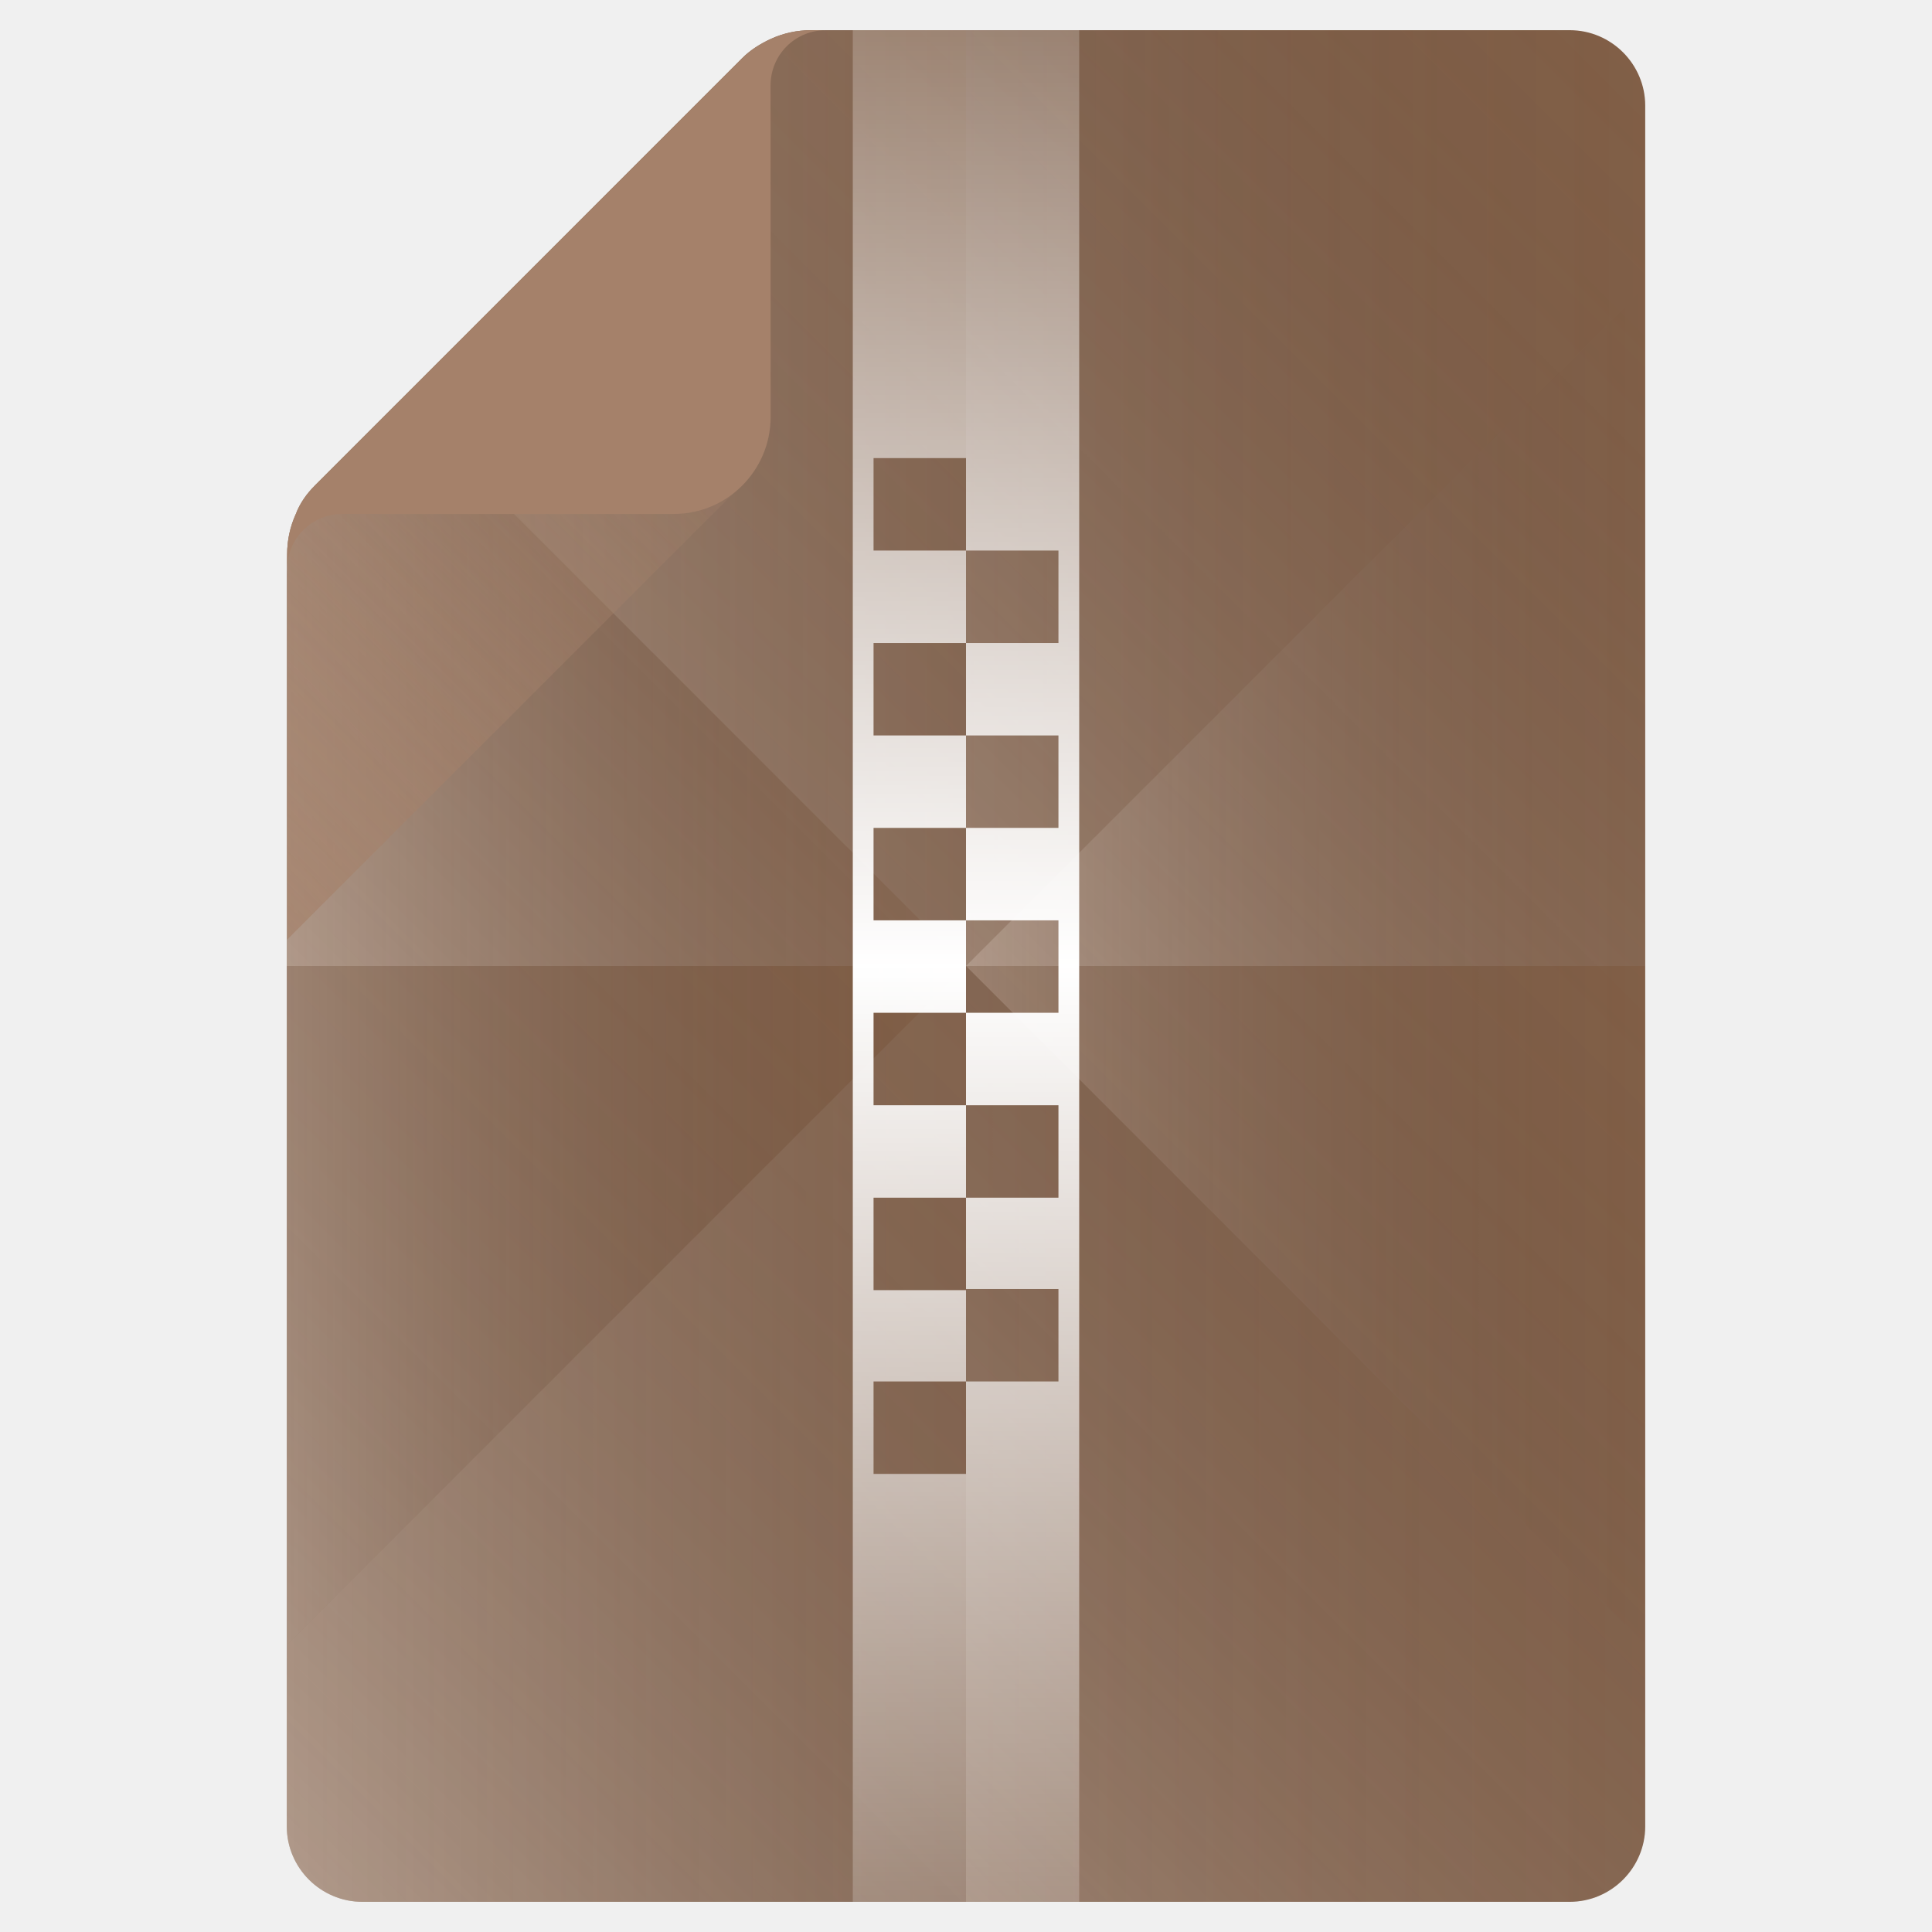
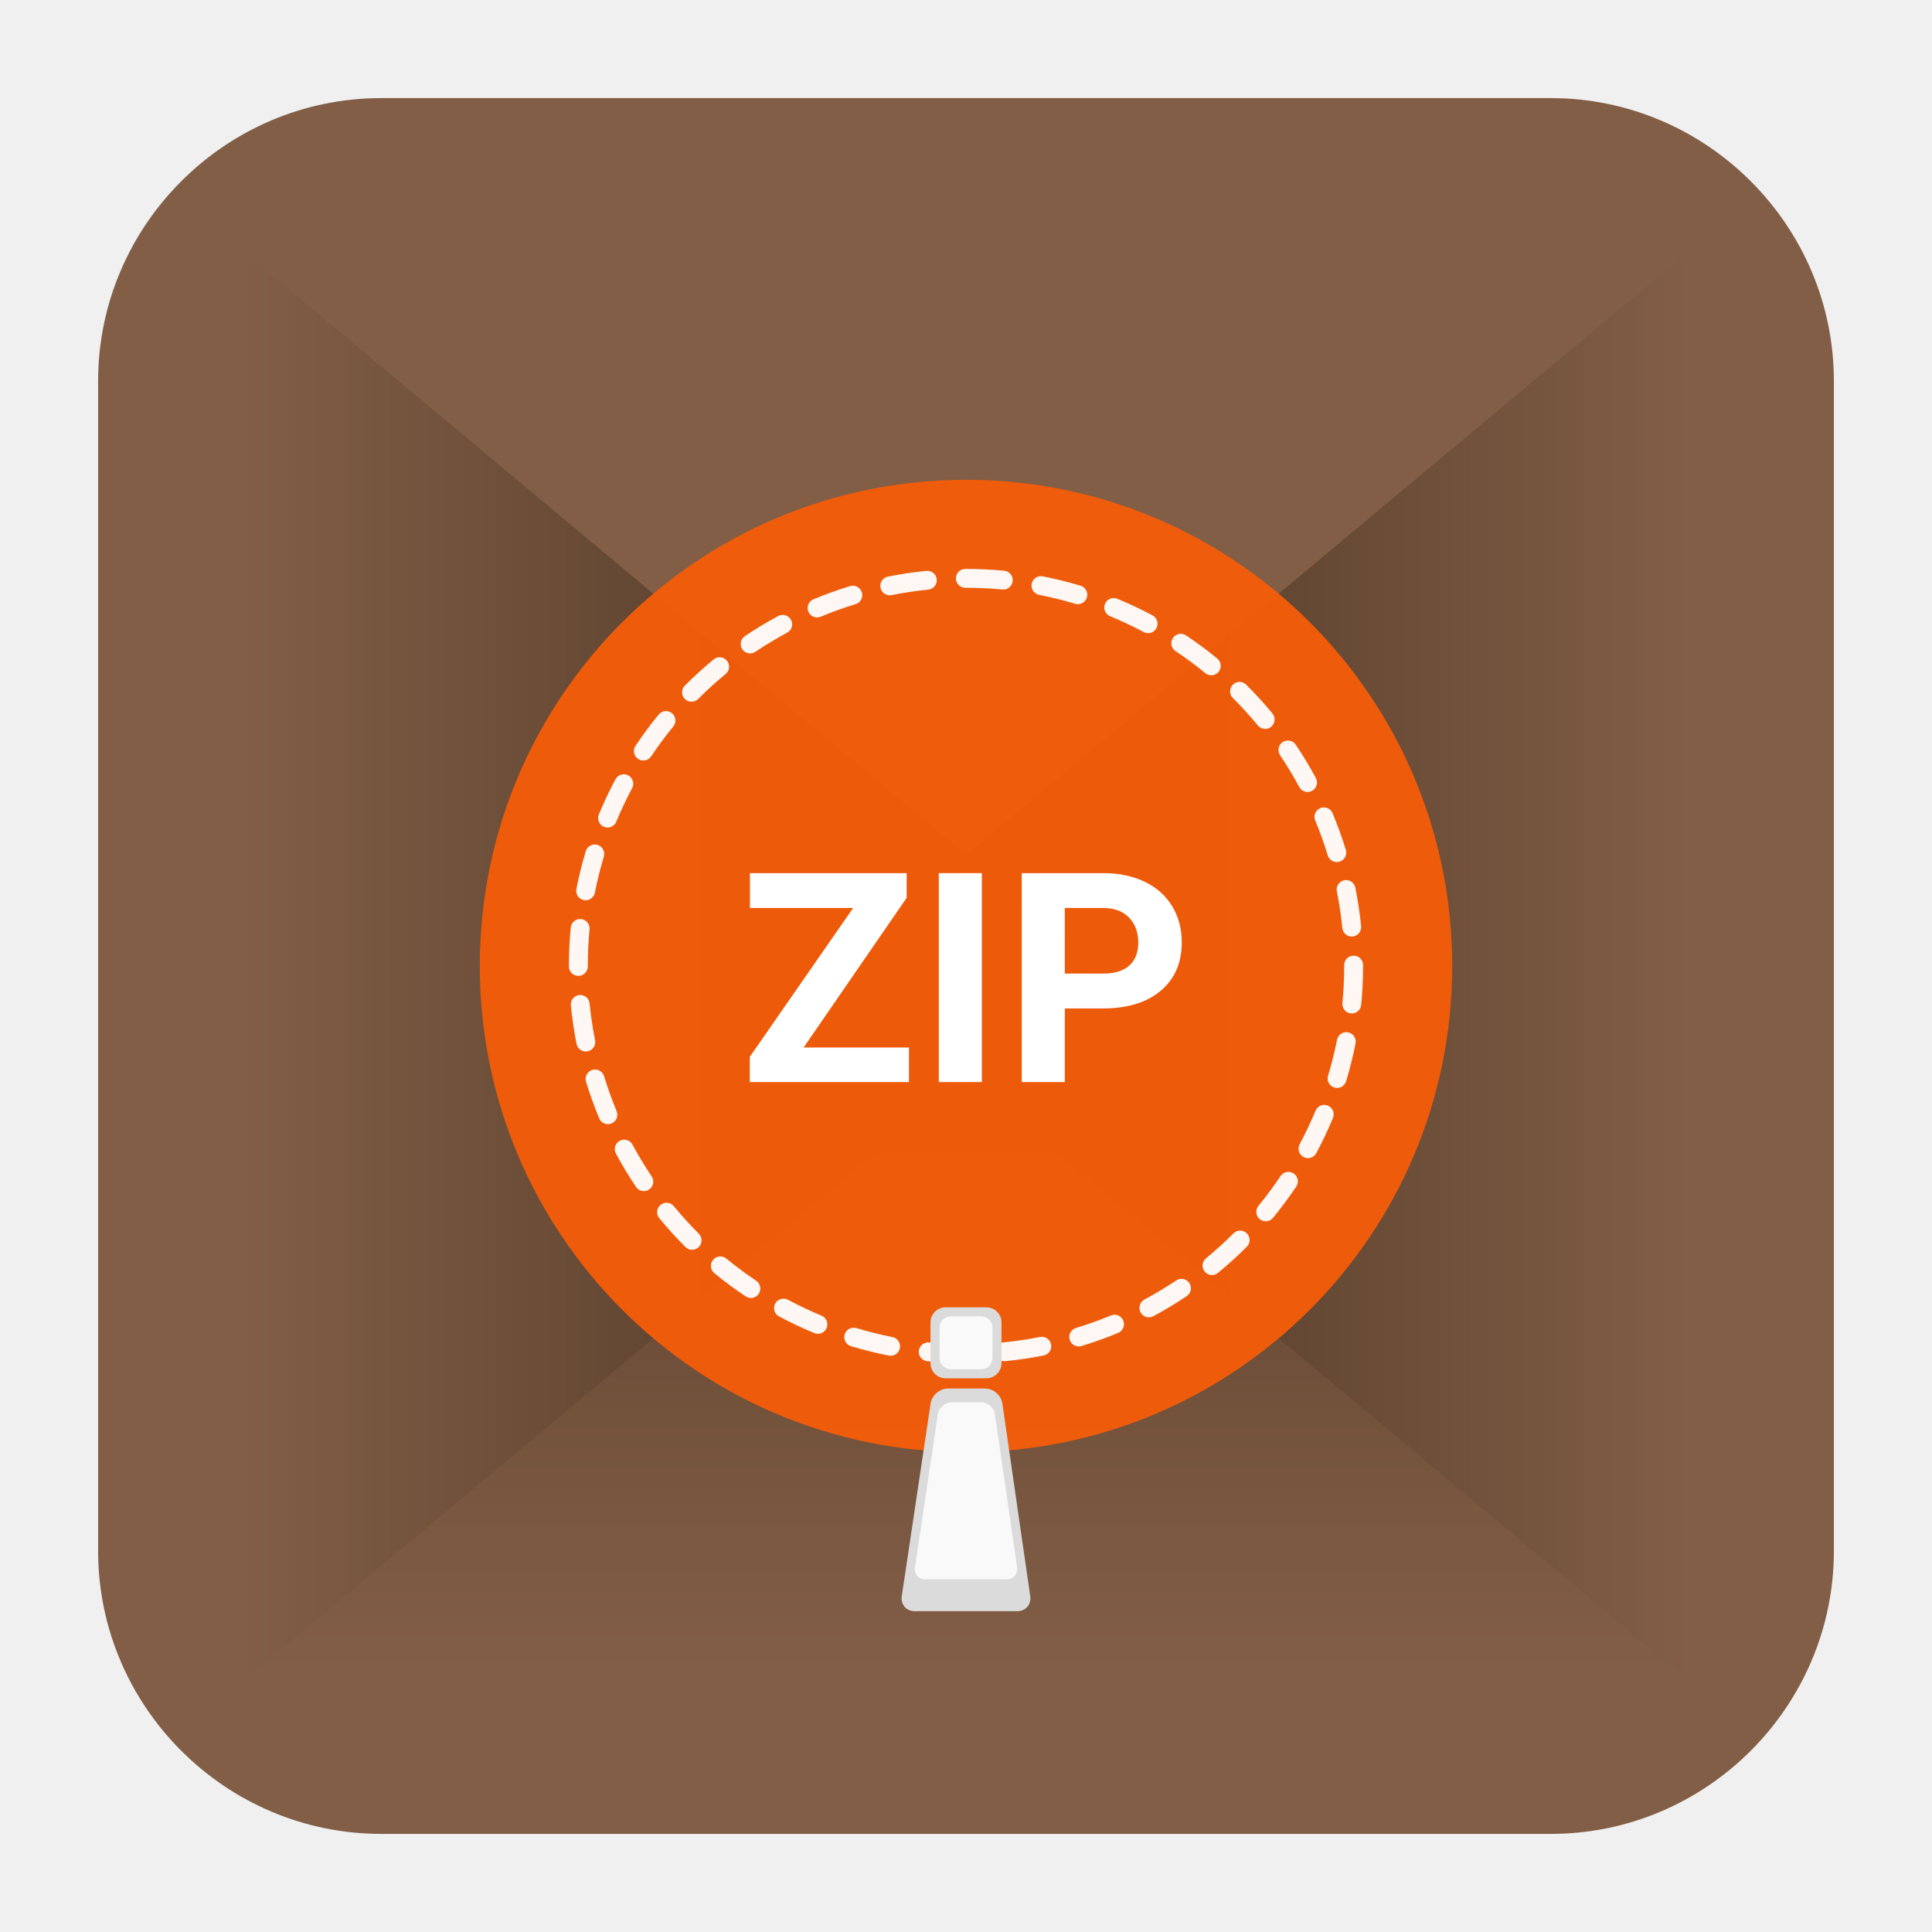
- <svg xmlns="http://www.w3.org/2000/svg" version="1.1" id="Layer_1" x="0px" y="0px" viewBox="0 0 512 512" enable-background="new 0 0 512 512" xml:space="preserve">
+ <svg xmlns="http://www.w3.org/2000/svg" version="1.1" id="Layer_2" x="0px" y="0px" viewBox="0 0 512 512" enable-background="new 0 0 512 512" xml:space="preserve">
+   <path fill="#825E46" d="M411,486H101c-41.25,0-75-33.75-75-75V101c0-41.25,33.75-75,75-75h310c41.25,0,75,33.75,75,75v310  C486,452.25,452.25,486,411,486z" />
  <g>
-     <path fill="#825f47" d="M416,8H219h-4.1c-3.7,0-7.3,0.8-10.6,2.3c-2.8,1.3-5.4,2.9-7.6,5.1L83.5,128.6c-2.2,2.2-4,4.7-5.1,7.6   c-1.5,3.3-2.3,6.9-2.3,10.6l-0.1,5.7V484c0,11,9,20,20,20h320c11,0,20-9,20-20V28C436,17,427,8,416,8z" />
+     <linearGradient id="SVGID_1_" gradientUnits="userSpaceOnUse" x1="256" y1="443.014" x2="256" y2="227.272">
+       <stop offset="0" style="stop-color:#825E46" />
+       <stop offset="0.329" style="stop-color:#73523C" />
+       <stop offset="0.962" style="stop-color:#4B3423" />
+       <stop offset="1" style="stop-color:#483221" />
+     </linearGradient>
+     <polygon fill="url(#SVGID_1_)" points="68.934,443.014 256,227.272 443.066,443.014  " />
+     <linearGradient id="SVGID_2_" gradientUnits="userSpaceOnUse" x1="220.708" y1="256" x2="447.57" y2="256">
+       <stop offset="0" style="stop-color:#483221" />
+       <stop offset="0.312" style="stop-color:#563D2A" />
+       <stop offset="0.902" style="stop-color:#7B5942" />
+       <stop offset="1" style="stop-color:#825E46" />
+     </linearGradient>
+     <polygon fill="url(#SVGID_2_)" points="447.57,445.439 220.708,256 447.57,66.561  " />
+     <linearGradient id="SVGID_3_" gradientUnits="userSpaceOnUse" x1="64.43" y1="256" x2="291.292" y2="256">
+       <stop offset="0" style="stop-color:#825E46" />
+       <stop offset="0.098" style="stop-color:#7B5942" />
+       <stop offset="0.688" style="stop-color:#563D2A" />
+       <stop offset="1" style="stop-color:#483221" />
+     </linearGradient>
+     <polygon fill="url(#SVGID_3_)" points="64.43,445.439 291.292,256 64.43,66.561  " />
+   </g>
+   <circle opacity="0.95" fill="#F45C08" enable-background="new    " cx="256" cy="256" r="128.85" />
+   <g opacity="0.95" enable-background="new    ">
    <g>
-       <linearGradient id="SVGID_1_" gradientUnits="userSpaceOnUse" x1="91.025" y1="271.025" x2="305.025" y2="57.025">
-         <stop offset="0" style="stop-color:#FFFFFF;stop-opacity:0.2" />
-         <stop offset="1" style="stop-color:#231F20;stop-opacity:0" />
-       </linearGradient>
-       <path fill="url(#SVGID_1_)" d="M256,256V8h-37h-4.1c-3.7,0-7.3,0.8-10.6,2.3c-2.8,1.3-5.4,2.9-7.6,5.1L83.5,128.6    c-2.2,2.2-4,4.7-5.1,7.6c-1.5,3.3-2.3,6.9-2.3,10.6l-0.1,5.7V256H256z" />
-       <linearGradient id="SVGID_2_" gradientUnits="userSpaceOnUse" x1="239" y1="239" x2="447.125" y2="30.875">
-         <stop offset="0" style="stop-color:#FFFFFF;stop-opacity:0.2" />
-         <stop offset="1" style="stop-color:#231F20;stop-opacity:0" />
-       </linearGradient>
-       <path fill="url(#SVGID_2_)" d="M416,8H256v248h180V28C436,17,427,8,416,8z" />
-       <linearGradient id="SVGID_3_" gradientUnits="userSpaceOnUse" x1="64.875" y1="481.125" x2="273" y2="273">
-         <stop offset="0" style="stop-color:#FFFFFF;stop-opacity:0.2" />
-         <stop offset="1" style="stop-color:#231F20;stop-opacity:0" />
-       </linearGradient>
-       <path fill="url(#SVGID_3_)" d="M76,484c0,11,9,20,20,20h160V256H76V484z" />
-       <linearGradient id="SVGID_4_" gradientUnits="userSpaceOnUse" x1="236.062" y1="484.062" x2="450.062" y2="270.062">
-         <stop offset="0" style="stop-color:#FFFFFF;stop-opacity:0.2" />
-         <stop offset="1" style="stop-color:#231F20;stop-opacity:0" />
-       </linearGradient>
-       <path fill="url(#SVGID_4_)" d="M256,256v248h160c11,0,20-9,20-20V256H256z" />
-     </g>
-     <g>
-       <linearGradient id="SVGID_5_" gradientUnits="userSpaceOnUse" x1="76" y1="271.025" x2="256" y2="271.025">
-         <stop offset="0" style="stop-color:#FFFFFF;stop-opacity:0.2" />
-         <stop offset="1" style="stop-color:#231F20;stop-opacity:0" />
-       </linearGradient>
-       <path fill="url(#SVGID_5_)" d="M256,256L106,106l-22.5,22.5c-2.2,2.2-4,4.7-5.1,7.6c-1.5,3.3-2.3,6.9-2.3,10.6l-0.1,5.7V436    L256,256z" />
-       <linearGradient id="SVGID_6_" gradientUnits="userSpaceOnUse" x1="106.05" y1="132" x2="436" y2="132">
-         <stop offset="0" style="stop-color:#FFFFFF;stop-opacity:0.2" />
-         <stop offset="1" style="stop-color:#231F20;stop-opacity:0" />
-       </linearGradient>
-       <path fill="url(#SVGID_6_)" d="M256,256L436,76V28c0-11-9-20-20-20H219h-4.1c-3.7,0-7.3,0.8-10.6,2.3c-2.8,1.3-5.4,2.9-7.6,5.1    L106,106L256,256z" />
-       <linearGradient id="SVGID_7_" gradientUnits="userSpaceOnUse" x1="76" y1="380" x2="436" y2="380">
-         <stop offset="0" style="stop-color:#FFFFFF;stop-opacity:0.2" />
-         <stop offset="1" style="stop-color:#231F20;stop-opacity:0" />
-       </linearGradient>
-       <path fill="url(#SVGID_7_)" d="M436,484v-48L256,256L76,436v48c0,11,9,20,20,20h320C427,504,436,495,436,484z" />
-       <linearGradient id="SVGID_8_" gradientUnits="userSpaceOnUse" x1="256" y1="256" x2="436" y2="256">
-         <stop offset="0" style="stop-color:#FFFFFF;stop-opacity:0.2" />
-         <stop offset="1" style="stop-color:#231F20;stop-opacity:0" />
-       </linearGradient>
-       <polygon fill="url(#SVGID_8_)" points="436,436 436,76 256,256   " />
-     </g>
-     <linearGradient id="SVGID_9_" gradientUnits="userSpaceOnUse" x1="95.8" y1="-70.4" x2="462.7" y2="-437.3" gradientTransform="matrix(0.5 0 0 0.5 0 256)">
-       <stop offset="0" style="stop-color:#a5816a" />
-       <stop offset="1" style="stop-color:#a5816a;stop-opacity:0" />
-     </linearGradient>
-     <path opacity="0.7" fill="url(#SVGID_9_)" enable-background="new    " d="M196.7,15.6L83.5,128.8c-2.2,2.2-4,4.7-5.1,7.6   c-1.5,3.3-2.3,6.9-2.3,10.6v102l120.6-120.6c4.9-4.9,7.6-11.3,7.6-18.1v-100C201.5,11.6,198.9,13.4,196.7,15.6z" />
-     <path fill="#a5816a" d="M214.9,8c-3.7,0-7.3,0.8-10.6,2.3c-2.8,1.3-5.4,2.9-7.6,5.1L83.5,128.6c-2.2,2.2-4,4.7-5.1,7.6   c-1.5,3.3-2.3,6.9-2.3,10.6v4.1c0-8.2,6.5-14.7,14.7-14.7h87.8c14.1,0,25.6-11.5,25.6-25.6V22.7c0-8.2,6.5-14.7,14.7-14.7H214.9z" />
-   </g>
-   <g display="none">
-     <rect x="231.5" y="107.4" display="inline" fill="#FFFFFF" width="24.5" height="24.5" />
-     <rect x="231.5" y="156.4" display="inline" fill="#FFFFFF" width="24.5" height="24.5" />
-     <rect x="231.5" y="205.4" display="inline" fill="#FFFFFF" width="24.5" height="24.5" />
-     <rect x="231.5" y="254.4" display="inline" fill="#FFFFFF" width="24.5" height="24.5" />
-     <g display="inline">
-       <rect x="256" y="131.9" fill="#FFFFFF" width="24.5" height="24.5" />
-       <rect x="256" y="180.9" fill="#FFFFFF" width="24.5" height="24.5" />
-       <rect x="256" y="229.9" fill="#FFFFFF" width="24.5" height="24.5" />
-       <rect x="256" y="278.9" fill="#FFFFFF" width="24.5" height="24.5" />
-     </g>
-     <rect x="231.5" y="303.4" display="inline" fill="#FFFFFF" width="24.5" height="24.5" />
-     <rect x="256" y="327.6" display="inline" fill="#FFFFFF" width="24.5" height="24.5" />
-     <rect x="231.5" y="352.1" display="inline" fill="#FFFFFF" width="24.5" height="24.5" />
-   </g>
-   <rect x="226" y="8" display="none" fill="#FFFFFF" width="60" height="496" />
-   <linearGradient id="SVGID_10_" gradientUnits="userSpaceOnUse" x1="256" y1="504" x2="256" y2="8">
-     <stop offset="0" style="stop-color:#FFFFFF;stop-opacity:0.2" />
-     <stop offset="0.5" style="stop-color:#FFFFFF" />
-     <stop offset="1" style="stop-color:#FFFFFF;stop-opacity:0.2" />
-   </linearGradient>
-   <path fill="url(#SVGID_10_)" d="M226,8v496h60V8H226z M280.5,170.4H256v24.5h24.5v24.5H256v24.5h24.5v24.5H256v24.5h24.5v24.5H256  v24.2h24.5v24.5H256v24.5h-24.5v-24.5H256v-24.2h-24.5v-24.5H256v-24.5h-24.5v-24.5H256v-24.5h-24.5v-24.5H256v-24.5h-24.5v-24.5  H256v-24.5h-24.5v-24.5H256v24.5h24.5V170.4z" />
-   <g id="g108" display="none">
-     <g id="g146" transform="translate(270.7294,111.5949)" display="inline">
-       <path id="path148" fill="#DBDBDB" d="M4,376.9c0.4,2.4-1.4,4.4-3.8,4.4h-29.8c-2.4,0-4.1-2-3.8-4.4l8.4-56.1    c0.4-2.4,2.6-4.4,5.1-4.4h10.8c2.4,0,4.7,1.9,5,4.4L4,376.9z" />
-     </g>
-     <g id="g150" transform="translate(264.1354,165.0223)" display="inline">
-       <path id="path152" fill="#DBDBDB" d="M2.2,255.7c0,2.4-2,4.4-4.4,4.4H-14c-2.4,0-4.4-2-4.4-4.4v-11.9c0-2.4,2-4.4,4.4-4.4h11.9    c2.4,0,4.4,2,4.4,4.4v11.9H2.2z" />
-     </g>
-     <g id="g154" transform="translate(262.0619,166.2135)" display="inline">
-       <path id="path156" fill="#F9F9F9" d="M1.7,253c0,1.8-1.4,3.2-3.2,3.2h-8.9c-1.8,0-3.2-1.4-3.2-3.2v-8.9c0-1.8,1.4-3.2,3.2-3.2h8.9    c1.8,0,3.2,1.4,3.2,3.2V253z" />
-     </g>
-     <g id="g158" transform="translate(267.7075,118.2056)" display="inline">
-       <path id="path160" fill="#F9F9F9" d="M3.2,361.9c0.3,1.9-1.1,3.5-3,3.5h-23.8c-1.9,0-3.2-1.5-2.9-3.5l6.6-44.6    c0.3-1.9,2.1-3.4,4-3.4h8.6c1.9,0,3.7,1.6,4,3.4L3.2,361.9z" />
+       <path fill="#FFFFFF" d="M256.06,361.23H256c-3.412,0-6.859-0.165-10.246-0.492c-1.375-0.132-2.381-1.354-2.249-2.729    c0.132-1.374,1.347-2.381,2.728-2.248c3.228,0.311,6.513,0.469,9.766,0.469c1.381,0,2.53,1.119,2.53,2.5    S257.44,361.23,256.06,361.23z M266.122,360.737c-1.271,0-2.358-0.965-2.485-2.257c-0.134-1.374,0.871-2.597,2.245-2.731    c3.256-0.318,6.529-0.802,9.728-1.436c1.354-0.267,2.67,0.611,2.938,1.966s-0.611,2.67-1.966,2.938    c-3.358,0.666-6.795,1.173-10.214,1.508C266.286,360.733,266.203,360.737,266.122,360.737z M236.025,359.289    c-0.161,0-0.323-0.015-0.486-0.047c-3.361-0.663-6.732-1.502-10.019-2.493c-1.322-0.399-2.07-1.794-1.671-3.116    c0.398-1.322,1.793-2.067,3.116-1.671c3.13,0.944,6.34,1.743,9.542,2.374c1.354,0.268,2.236,1.582,1.969,2.937    C238.24,358.464,237.195,359.289,236.025,359.289z M285.872,356.82c-1.072,0-2.063-0.695-2.392-1.774    c-0.4-1.321,0.345-2.718,1.666-3.119c3.128-0.949,6.242-2.065,9.257-3.315c1.274-0.534,2.738,0.075,3.267,1.351    c0.529,1.275-0.075,2.738-1.351,3.267c-3.165,1.314-6.436,2.485-9.72,3.483C286.357,356.785,286.112,356.82,285.872,356.82z     M216.749,353.467c-0.318,0-0.642-0.062-0.955-0.191c-3.165-1.309-6.305-2.794-9.335-4.413c-1.218-0.651-1.677-2.166-1.027-3.384    c0.652-1.217,2.167-1.676,3.383-1.026c2.886,1.542,5.877,2.957,8.891,4.204c1.275,0.527,1.882,1.989,1.354,3.266    C218.661,352.885,217.73,353.467,216.749,353.467z M304.471,349.1c-0.892,0-1.755-0.478-2.205-1.319    c-0.652-1.217-0.195-2.731,1.022-3.384c2.873-1.541,5.709-3.245,8.428-5.066c1.147-0.769,2.7-0.462,3.469,0.686    s0.461,2.7-0.686,3.469c-2.854,1.912-5.832,3.701-8.85,5.318C305.274,349.005,304.869,349.1,304.471,349.1z M198.989,343.974    c-0.478,0-0.96-0.137-1.387-0.422c-2.849-1.904-5.639-3.974-8.293-6.15c-1.067-0.875-1.223-2.45-0.348-3.518    c0.874-1.07,2.45-1.225,3.519-0.348c2.529,2.073,5.187,4.045,7.901,5.859c1.148,0.767,1.457,2.319,0.689,3.468    C200.588,343.584,199.796,343.974,198.989,343.974z M321.196,337.896c-0.722,0-1.438-0.311-1.932-0.912    c-0.877-1.066-0.724-2.642,0.343-3.519c2.524-2.076,4.976-4.3,7.285-6.611c0.977-0.977,2.56-0.976,3.536-0.001    c0.977,0.977,0.977,2.56,0.001,3.536c-2.425,2.426-4.998,4.76-7.646,6.938C322.317,337.709,321.756,337.896,321.196,337.896z     M183.422,331.204c-0.639,0-1.278-0.243-1.766-0.73c-2.425-2.421-4.761-4.991-6.942-7.642c-0.877-1.065-0.725-2.642,0.341-3.519    c1.066-0.879,2.641-0.726,3.519,0.341c2.079,2.524,4.304,4.975,6.614,7.28c0.977,0.976,0.979,2.559,0.003,3.536    C184.703,330.959,184.062,331.204,183.422,331.204z M335.43,323.653c-0.559,0-1.12-0.186-1.586-0.568    c-1.066-0.876-1.222-2.451-0.345-3.519c2.073-2.524,4.046-5.182,5.863-7.898c0.769-1.146,2.32-1.452,3.469-0.688    c1.147,0.769,1.455,2.321,0.688,3.469c-1.908,2.851-3.979,5.641-6.156,8.291C336.868,323.342,336.151,323.653,335.43,323.653z     M170.628,315.657c-0.806,0-1.596-0.389-2.079-1.107c-1.913-2.851-3.704-5.827-5.324-8.846c-0.653-1.217-0.196-2.732,1.02-3.386    c1.215-0.65,2.731-0.196,3.385,1.021c1.543,2.875,3.25,5.71,5.071,8.426c0.769,1.146,0.463,2.699-0.684,3.469    C171.591,315.521,171.106,315.657,170.628,315.657z M346.626,306.917c-0.398,0-0.803-0.096-1.178-0.297    c-1.218-0.651-1.676-2.167-1.024-3.384c1.544-2.883,2.96-5.873,4.209-8.888c0.529-1.276,1.993-1.883,3.267-1.353    c1.275,0.528,1.881,1.991,1.353,3.267c-1.312,3.166-2.799,6.306-4.42,9.333C348.382,306.438,347.518,306.917,346.626,306.917z     M161.104,297.917c-0.979,0-1.91-0.58-2.309-1.541c-1.319-3.17-2.493-6.44-3.489-9.72c-0.401-1.32,0.344-2.717,1.665-3.118    c1.32-0.405,2.717,0.343,3.119,1.665c0.949,3.121,2.066,6.234,3.321,9.253c0.53,1.274-0.073,2.738-1.348,3.269    C161.75,297.854,161.424,297.917,161.104,297.917z M354.34,288.315c-0.24,0-0.483-0.035-0.725-0.108    c-1.322-0.399-2.069-1.795-1.669-3.116c0.945-3.127,1.746-6.337,2.38-9.539c0.268-1.355,1.592-2.24,2.937-1.968    c1.354,0.268,2.236,1.582,1.968,2.937c-0.664,3.364-1.505,6.734-2.499,10.018C356.405,287.618,355.413,288.315,354.34,288.315z     M155.244,278.654c-1.168,0-2.213-0.822-2.45-2.013c-0.667-3.356-1.177-6.793-1.513-10.212c-0.135-1.374,0.869-2.598,2.243-2.733    c1.366-0.129,2.597,0.868,2.732,2.243c0.321,3.258,0.806,6.53,1.442,9.728c0.269,1.354-0.61,2.67-1.964,2.939    C155.569,278.639,155.405,278.654,155.244,278.654z M358.247,268.565c-0.081,0-0.162-0.004-0.244-0.012    c-1.374-0.133-2.381-1.355-2.247-2.729c0.314-3.246,0.475-6.552,0.475-9.824v-0.239c0-1.381,1.119-2.5,2.5-2.5s2.5,1.119,2.5,2.5    V256c0,3.434-0.168,6.9-0.498,10.307C360.607,267.599,359.519,268.565,358.247,268.565z M153.27,258.62c-1.381,0-2.5-1.12-2.5-2.5    V256c0-3.398,0.164-6.825,0.486-10.186c0.133-1.374,1.353-2.379,2.728-2.25c1.374,0.132,2.381,1.354,2.25,2.728    c-0.308,3.202-0.464,6.468-0.464,9.707v0.12C155.77,257.5,154.651,258.62,153.27,258.62z M358.218,248.196    c-1.27,0-2.356-0.962-2.484-2.252c-0.324-3.255-0.813-6.527-1.453-9.724c-0.271-1.354,0.606-2.671,1.961-2.942    c1.344-0.274,2.671,0.606,2.941,1.96c0.672,3.357,1.186,6.792,1.525,10.21c0.138,1.374-0.865,2.599-2.239,2.735    C358.385,248.192,358.301,248.196,358.218,248.196z M155.203,238.581c-0.16,0-0.322-0.016-0.485-0.047    c-1.355-0.266-2.237-1.58-1.971-2.935c0.662-3.368,1.499-6.739,2.489-10.021c0.398-1.322,1.791-2.071,3.116-1.671    c1.322,0.399,2.07,1.793,1.671,3.116c-0.942,3.125-1.74,6.334-2.37,9.541C157.418,237.754,156.373,238.581,155.203,238.581z     M354.266,228.456c-1.07,0-2.062-0.693-2.39-1.771c-0.953-3.122-2.074-6.234-3.333-9.25c-0.531-1.274,0.07-2.738,1.345-3.27    c1.271-0.533,2.738,0.069,3.271,1.345c1.321,3.167,2.499,6.436,3.499,9.715c0.403,1.321-0.34,2.718-1.661,3.121    C354.753,228.421,354.508,228.456,354.266,228.456z M161.011,219.305c-0.318,0-0.641-0.061-0.954-0.19    c-1.276-0.527-1.883-1.989-1.356-3.265c1.308-3.167,2.792-6.31,4.408-9.338c0.65-1.218,2.166-1.678,3.383-1.028    c1.218,0.65,1.678,2.165,1.028,3.383c-1.54,2.884-2.952,5.876-4.198,8.893C162.924,218.723,161.993,219.305,161.011,219.305z     M346.518,209.874c-0.89,0-1.751-0.477-2.203-1.315c-1.547-2.872-3.256-5.705-5.082-8.42c-0.77-1.146-0.466-2.699,0.681-3.47    c1.146-0.77,2.698-0.466,3.47,0.68c1.916,2.85,3.71,5.824,5.334,8.839c0.654,1.216,0.2,2.732-1.016,3.387    C347.324,209.778,346.918,209.874,346.518,209.874z M170.491,201.542c-0.477,0-0.959-0.136-1.385-0.421    c-1.148-0.766-1.458-2.319-0.691-3.467c1.902-2.851,3.97-5.642,6.145-8.297c0.874-1.068,2.451-1.224,3.518-0.35    c1.068,0.875,1.225,2.45,0.35,3.518c-2.072,2.53-4.042,5.189-5.854,7.904C172.091,201.151,171.298,201.542,170.491,201.542z     M335.281,193.165c-0.72,0-1.435-0.31-1.93-0.909c-2.077-2.518-4.306-4.965-6.623-7.273c-0.978-0.974-0.981-2.557-0.007-3.535    c0.975-0.979,2.558-0.981,3.536-0.007c2.432,2.422,4.771,4.99,6.951,7.633c0.878,1.065,0.728,2.641-0.338,3.52    C336.405,192.978,335.842,193.165,335.281,193.165z M183.254,185.964c-0.639,0-1.277-0.243-1.765-0.729    c-0.978-0.975-0.98-2.558-0.005-3.536c2.421-2.428,4.991-4.765,7.638-6.946c1.065-0.878,2.642-0.726,3.519,0.339    c0.878,1.065,0.726,2.641-0.339,3.519c-2.522,2.079-4.97,4.305-7.276,6.618C184.536,185.719,183.896,185.964,183.254,185.964z     M321.013,178.955c-0.558,0-1.117-0.185-1.582-0.565c-2.533-2.073-5.194-4.041-7.908-5.849c-1.148-0.766-1.459-2.318-0.693-3.467    c0.766-1.151,2.316-1.459,3.467-0.694c2.849,1.899,5.642,3.965,8.301,6.14c1.068,0.875,1.227,2.449,0.352,3.518    C322.454,178.642,321.736,178.955,321.013,178.955z M198.796,173.159c-0.805,0-1.595-0.388-2.078-1.106    c-0.77-1.146-0.465-2.7,0.681-3.469c2.848-1.913,5.823-3.706,8.843-5.33c1.213-0.653,2.731-0.198,3.386,1.019    c0.654,1.216,0.198,2.732-1.019,3.386c-2.875,1.546-5.709,3.253-8.422,5.076C199.76,173.021,199.275,173.159,198.796,173.159z     M304.257,167.788c-0.396,0-0.799-0.095-1.174-0.294c-2.887-1.538-5.879-2.949-8.896-4.193c-1.276-0.526-1.885-1.988-1.358-3.264    c0.527-1.277,1.988-1.886,3.265-1.358c3.167,1.307,6.311,2.788,9.341,4.402c1.219,0.649,1.68,2.164,1.03,3.382    C306.016,167.307,305.15,167.788,304.257,167.788z M216.53,163.626c-0.979,0-1.909-0.579-2.309-1.539    c-0.531-1.275,0.072-2.738,1.346-3.269c3.164-1.318,6.433-2.494,9.716-3.495c1.317-0.404,2.717,0.341,3.12,1.662    c0.403,1.32-0.341,2.718-1.662,3.12c-3.126,0.954-6.239,2.073-9.251,3.328C217.176,163.564,216.85,163.626,216.53,163.626z     M285.645,160.112c-0.238,0-0.481-0.034-0.722-0.106c-3.124-0.94-6.335-1.736-9.542-2.364c-1.354-0.266-2.238-1.579-1.973-2.934    s1.579-2.239,2.934-1.973c3.368,0.66,6.74,1.495,10.022,2.483c1.322,0.398,2.071,1.792,1.673,3.115    C287.712,159.414,286.719,160.112,285.645,160.112z M235.785,157.758c-1.168,0-2.212-0.822-2.449-2.011    c-0.27-1.354,0.608-2.671,1.962-2.941c3.356-0.669,6.792-1.181,10.211-1.52c1.372-0.131,2.598,0.868,2.734,2.241    c0.136,1.374-0.867,2.598-2.241,2.734c-3.257,0.323-6.529,0.81-9.726,1.448C236.112,157.742,235.947,157.758,235.785,157.758z     M265.891,156.24c-0.079,0-0.159-0.003-0.24-0.011c-3.188-0.304-6.436-0.458-9.65-0.458h-0.179c-1.381,0-2.5-1.119-2.5-2.5    s1.119-2.5,2.5-2.5H256c3.373,0,6.779,0.162,10.125,0.481c1.375,0.131,2.383,1.352,2.251,2.726    C268.253,155.271,267.164,156.24,265.891,156.24z" />
    </g>
  </g>
+   <g>
+     <path fill="#DBDBDB" d="M273.028,423.025c0.315,2.179-1.228,3.961-3.429,3.961h-27.215c-2.201,0-3.736-1.781-3.41-3.958   l7.651-51.098c0.326-2.177,2.394-3.958,4.595-3.958h9.841c2.201,0,4.26,1.782,4.575,3.961L273.028,423.025z" />
+     <g>
+       <path fill="#DBDBDB" d="M265.405,361.259c0,2.201-1.801,4.002-4.002,4.002h-10.806c-2.201,0-4.002-1.801-4.002-4.002v-10.806    c0-2.201,1.801-4.002,4.002-4.002h10.806c2.201,0,4.002,1.801,4.002,4.002V361.259z" />
+       <path fill="#F9F9F9" d="M263.008,359.882c0,1.64-1.342,2.982-2.982,2.982h-8.052c-1.64,0-2.982-1.342-2.982-2.982v-8.052    c0-1.64,1.342-2.982,2.982-2.982h8.052c1.64,0,2.982,1.342,2.982,2.982V359.882z" />
+     </g>
+     <path fill="#F9F9F9" d="M269.535,415.383c0.251,1.732-0.976,3.148-2.726,3.148h-21.632c-1.75,0-2.969-1.416-2.71-3.146   l6.081-40.615c0.259-1.73,1.903-3.146,3.652-3.146h7.822c1.75,0,3.386,1.417,3.637,3.148L269.535,415.383z" />
+   </g>
+   <g>
+     <path fill="#FFFFFF" d="M212.97,277.596h27.913v9.165h-42.175v-6.693l27.382-39.437h-27.344v-9.241h41.528v6.541L212.97,277.596z" />
+     <path fill="#FFFFFF" d="M260.203,286.761h-11.409V231.39h11.409V286.761z" />
+     <path fill="#FFFFFF" d="M282.184,267.252v19.509h-11.409V231.39h21.602c4.158,0,7.815,0.761,10.972,2.281   c3.156,1.521,5.584,3.684,7.282,6.484c1.698,2.802,2.549,5.989,2.549,9.564c0,5.426-1.857,9.704-5.571,12.835   c-3.715,3.132-8.855,4.697-15.422,4.697H282.184z M282.184,258.011h10.192c3.017,0,5.317-0.71,6.902-2.13   c1.584-1.42,2.377-3.448,2.377-6.085c0-2.713-0.799-4.906-2.396-6.579c-1.598-1.674-3.804-2.535-6.617-2.586h-10.459V258.011z" />
+   </g>
</svg>
